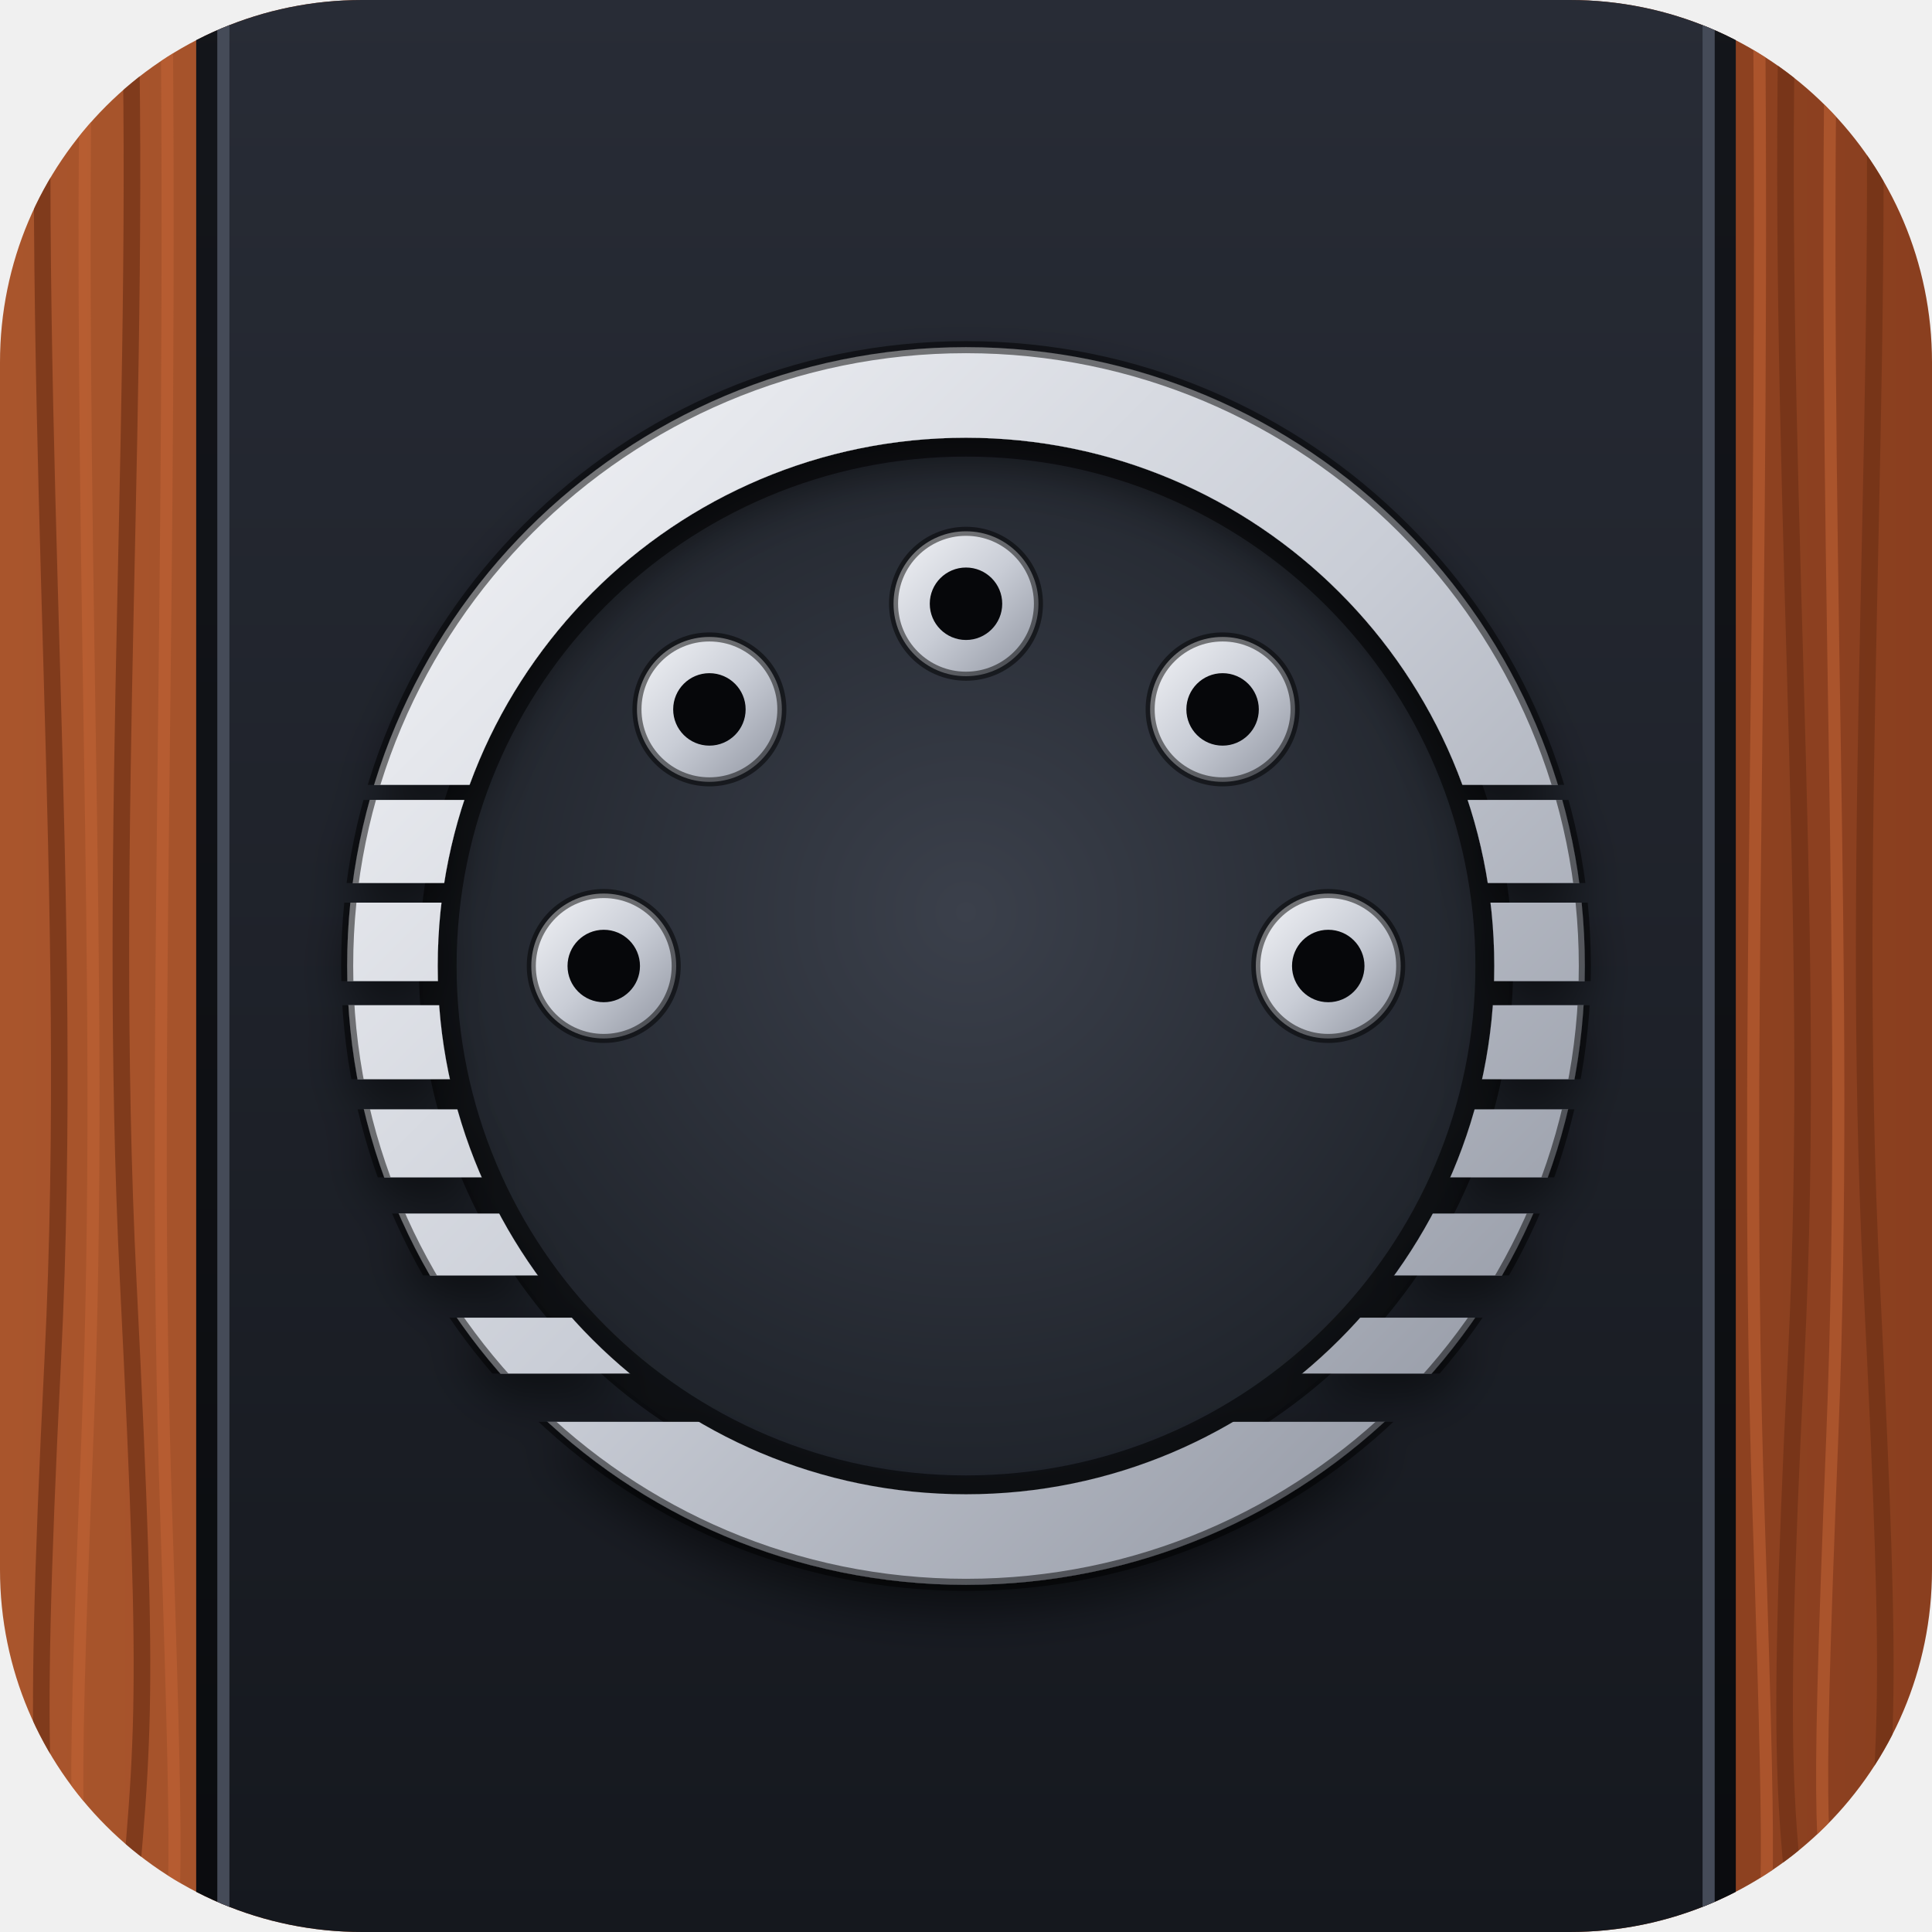
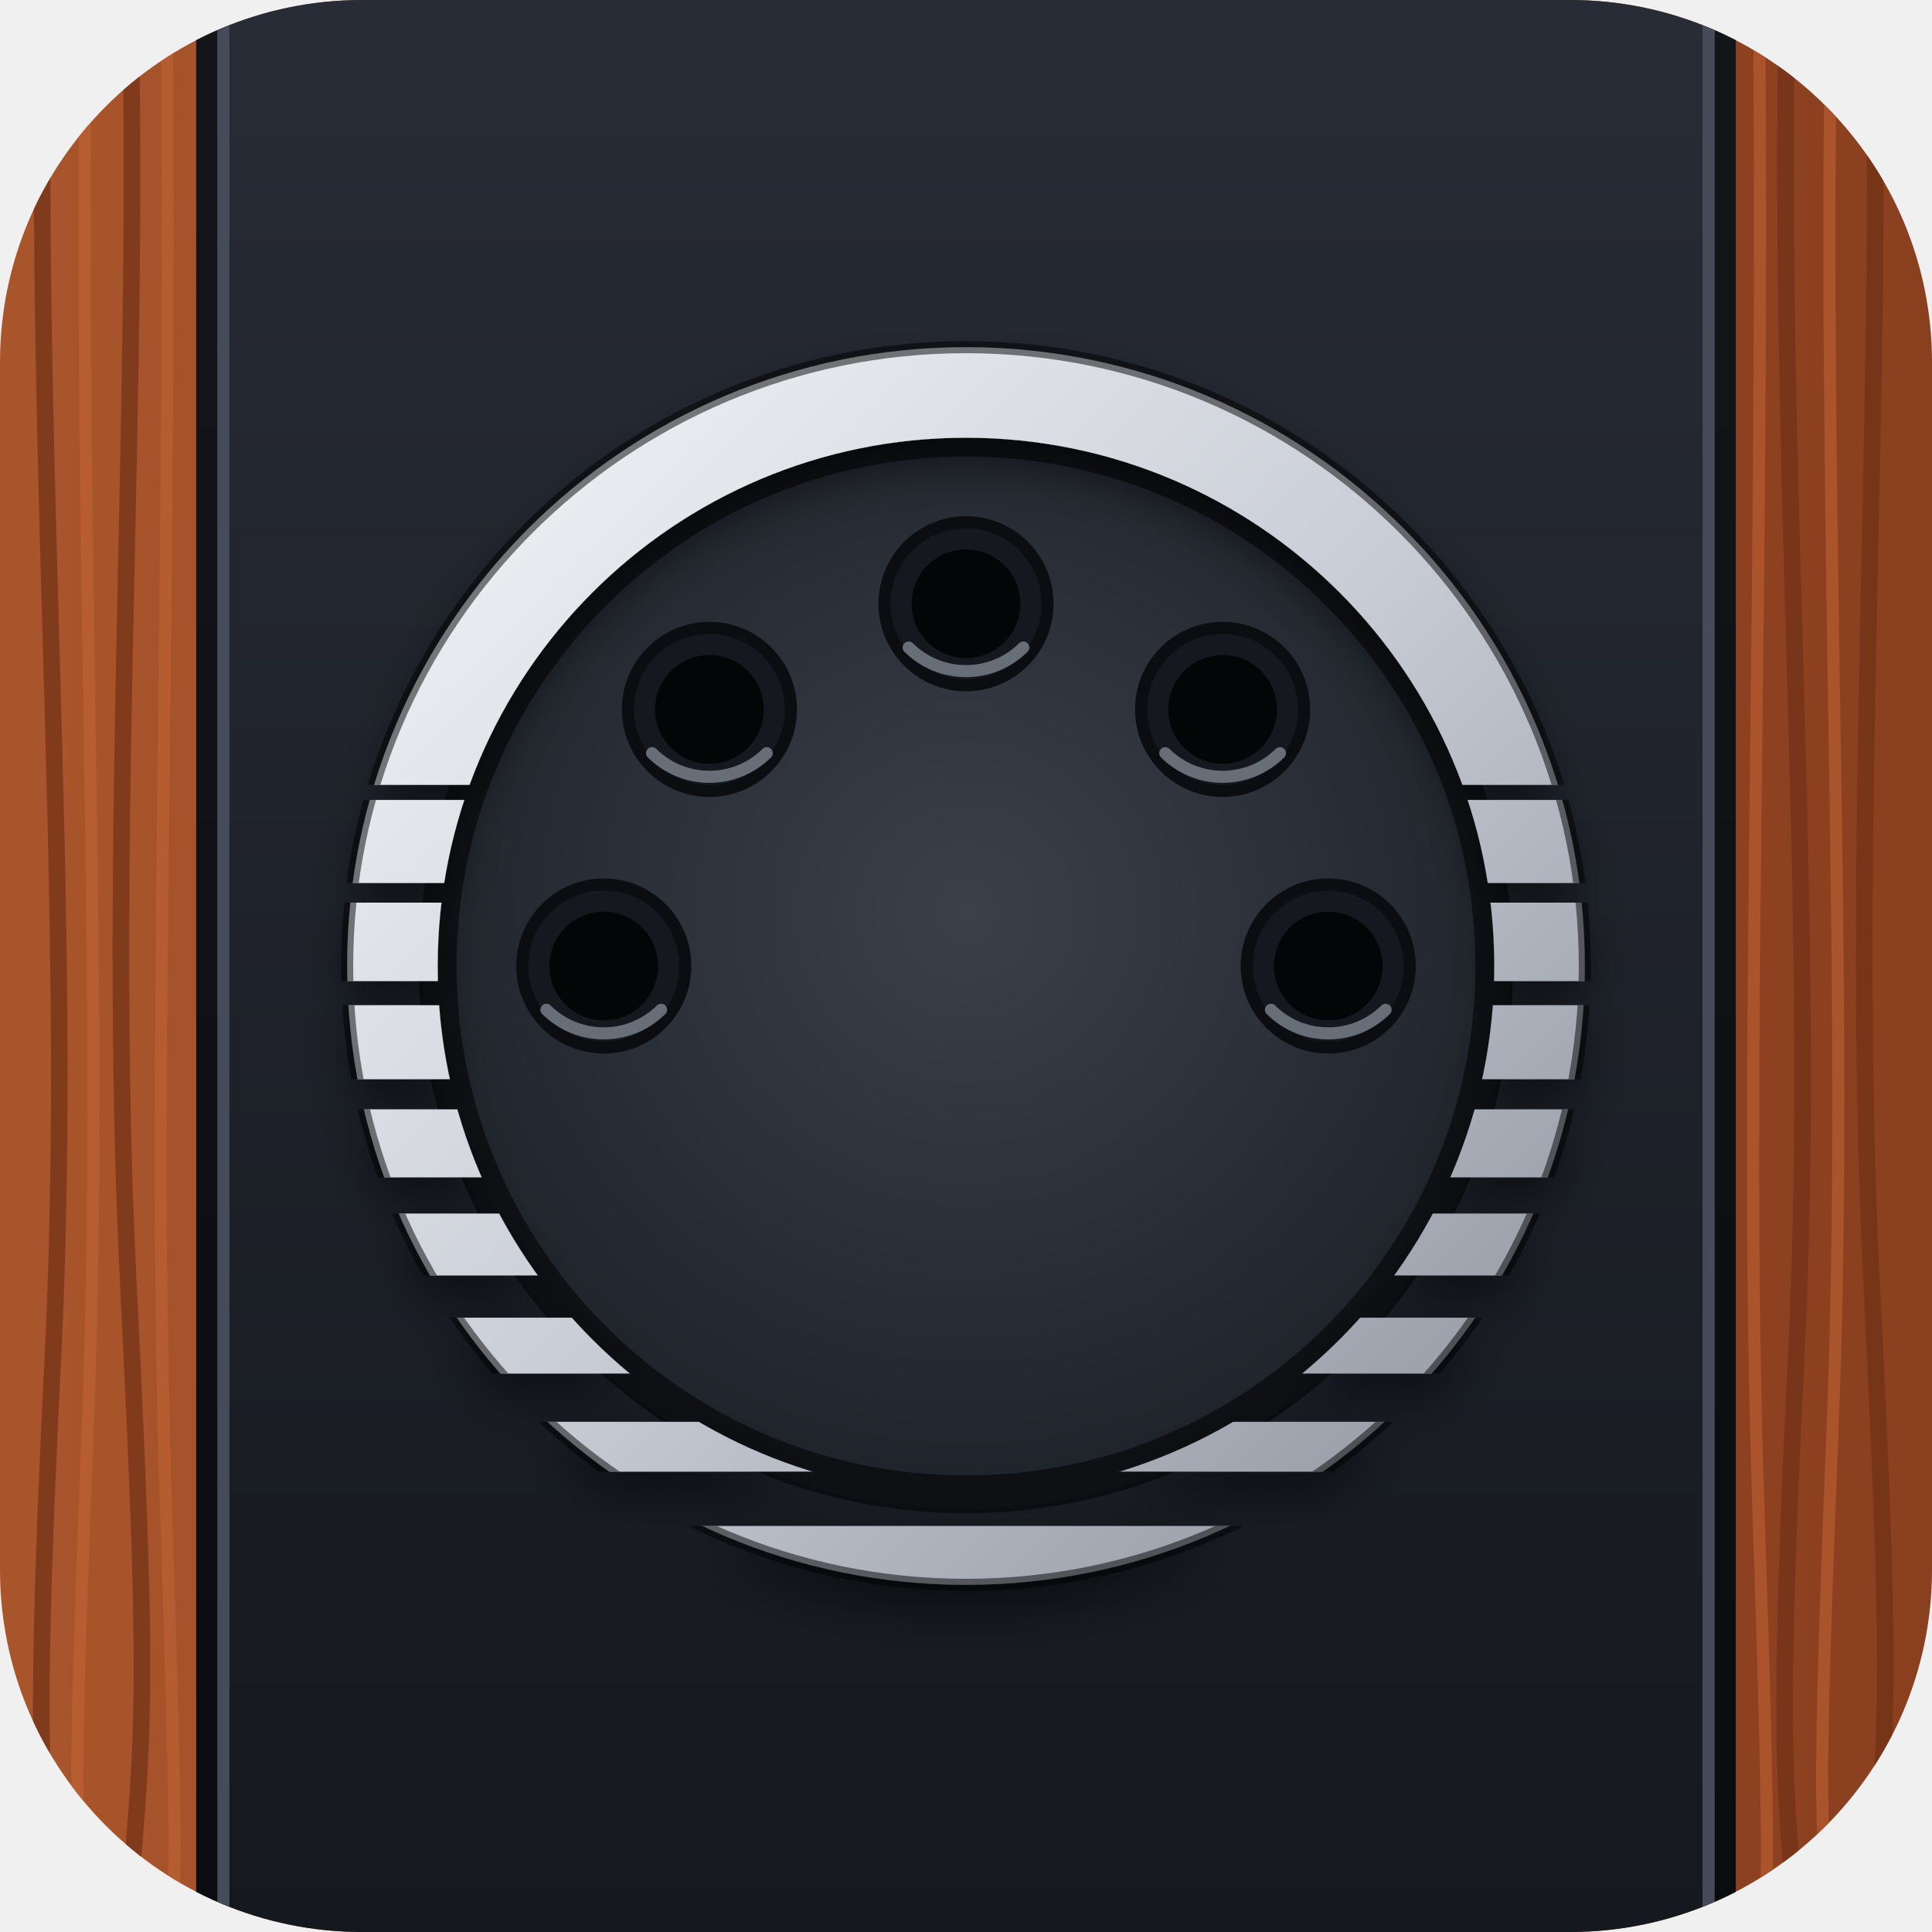
<svg xmlns="http://www.w3.org/2000/svg" viewBox="0 0 128 128" width="128" height="128" role="img" aria-label="deepmind-midi">
  <defs>
    <clipPath id="case">
      <rect width="128" height="128" rx="24" />
    </clipPath>
    <clipPath id="cheeks">
      <rect x="0" width="13" height="128" />
      <rect x="115" width="13" height="128" />
    </clipPath>
    <linearGradient id="wood" x1="0" y1="0" x2="1" y2="0">
      <stop offset="0" stop-color="#a9552c" />
      <stop offset="1" stop-color="#8a3f1f" />
    </linearGradient>
    <linearGradient id="panel" x1="0" y1="0" x2="0" y2="1">
      <stop offset="0" stop-color="#282c36" />
      <stop offset="1" stop-color="#15181e" />
    </linearGradient>
    <linearGradient id="metal" x1="0" y1="0" x2="1" y2="1">
      <stop offset="0" stop-color="#f4f5f8" />
      <stop offset="0.5" stop-color="#c9cdd6" />
      <stop offset="1" stop-color="#8e939f" />
    </linearGradient>
    <radialGradient id="recess" cx="0.5" cy="0.45" r="0.6">
      <stop offset="0" stop-color="#3b404b" />
      <stop offset="1" stop-color="#1c2027" />
    </radialGradient>
    <mask id="cuts">
      <rect width="128" height="128" fill="#fff" />
      <rect x="0" y="52" width="128" height="1" fill="#000" />
      <rect x="0" y="58.5" width="128" height="1.3" fill="#000" />
      <rect x="0" y="65" width="128" height="1.6" fill="#000" />
      <rect x="0" y="71.5" width="128" height="2" fill="#000" />
      <rect x="0" y="78" width="128" height="2.4" fill="#000" />
      <rect x="0" y="84.5" width="128" height="2.8" fill="#000" />
      <rect x="0" y="91" width="128" height="3.2" fill="#000" />
+       <rect x="0" y="97.5" width="128" height="3.6" fill="#000" />
    </mask>
    <filter id="drop" x="-20%" y="-20%" width="140%" height="150%">
      <feDropShadow dx="0" dy="1.5" stdDeviation="1.6" flood-color="#000" flood-opacity="0.55" />
    </filter>
  </defs>
  <g clip-path="url(#case)">
    <rect width="128" height="128" fill="url(#wood)" />
    <g clip-path="url(#cheeks)" fill="none" stroke-linecap="round">
      <g stroke="#6f3116" stroke-width="1.1" opacity="0.7">
        <path d="M 3 -4 C 2 30 5 60 3.5 90 S 3 120 4 132" />
        <path d="M 8.5 -4 C 9.5 25 7 55 8.5 85 S 9.5 115 8 132" />
        <path d="M 118.5 -4 C 117.5 30 120.5 60 119 90 S 118.5 120 119.5 132" />
        <path d="M 124 -4 C 125 25 122.5 55 124 85 S 125 115 123.5 132" />
      </g>
      <g stroke="#c26436" stroke-width="0.8" opacity="0.55">
        <path d="M 5.8 -4 C 5 35 7 65 5.8 95 S 5.2 120 6 132" />
        <path d="M 11 -4 C 11.5 40 10 70 11 100 S 11.5 125 10.8 132" />
        <path d="M 121.4 -4 C 120.6 35 122.6 65 121.4 95 S 120.8 120 121.6 132" />
        <path d="M 116.5 -4 C 117 40 115.5 70 116.5 100 S 117 125 116.3 132" />
      </g>
    </g>
    <rect x="13" width="102" height="128" fill="url(#panel)" />
    <rect x="13" width="1.4" height="128" fill="#000" opacity="0.5" />
    <rect x="113.6" width="1.4" height="128" fill="#000" opacity="0.5" />
    <rect x="14.4" width="0.8" height="128" fill="#454b58" />
    <rect x="112.8" width="0.8" height="128" fill="#454b58" />
  </g>
  <circle cx="64" cy="64" r="36" fill="url(#recess)" />
  <circle cx="64" cy="64" r="35" fill="none" stroke="#000" stroke-width="2.5" opacity="0.55" />
  <g filter="url(#drop)">
    <circle cx="64" cy="64" r="38" fill="none" stroke="url(#metal)" stroke-width="6" mask="url(#cuts)" />
  </g>
  <circle cx="64" cy="64" r="41" fill="none" stroke="#000" stroke-width="0.8" opacity="0.5" mask="url(#cuts)" />
-   <g stroke="#000" stroke-width="0.6" stroke-opacity="0.5">
-     <circle cx="64" cy="40" r="4.8" fill="url(#metal)" />
-     <circle cx="47" cy="47" r="4.8" fill="url(#metal)" />
-     <circle cx="81" cy="47" r="4.8" fill="url(#metal)" />
-     <circle cx="40" cy="64" r="4.8" fill="url(#metal)" />
-     <circle cx="88" cy="64" r="4.8" fill="url(#metal)" />
-   </g>
-   <g fill="#06070a">
-     <circle cx="64" cy="40" r="2.4" />
-     <circle cx="47" cy="47" r="2.4" />
-     <circle cx="81" cy="47" r="2.4" />
-     <circle cx="40" cy="64" r="2.4" />
-     <circle cx="88" cy="64" r="2.4" />
+   <g>
+     <g fill="#15181e" stroke="#0b0d11" stroke-width="0.8">
+       <circle cx="64" cy="40" r="5.4" />
+       <circle cx="47" cy="47" r="5.4" />
+       <circle cx="81" cy="47" r="5.4" />
+       <circle cx="40" cy="64" r="5.4" />
+       <circle cx="88" cy="64" r="5.4" />
+     </g>
+     <g fill="#040507">
+       <circle cx="64" cy="40" r="3.6" />
+       <circle cx="47" cy="47" r="3.6" />
+       <circle cx="81" cy="47" r="3.6" />
+       <circle cx="40" cy="64" r="3.6" />
+       <circle cx="88" cy="64" r="3.6" />
+     </g>
+     <g fill="none" stroke="#7d838f" stroke-width="0.8" stroke-linecap="round" opacity="0.8">
+       <path d="M 60.2 42.9 A 5.4 5.4 0 0 0 67.8 42.9" />
+       <path d="M 43.2 49.9 A 5.4 5.4 0 0 0 50.8 49.9" />
+       <path d="M 77.2 49.9 A 5.4 5.4 0 0 0 84.8 49.9" />
+       <path d="M 36.2 66.9 A 5.4 5.4 0 0 0 43.8 66.9" />
+       <path d="M 84.2 66.9 A 5.4 5.4 0 0 0 91.8 66.9" />
+     </g>
  </g>
</svg>
